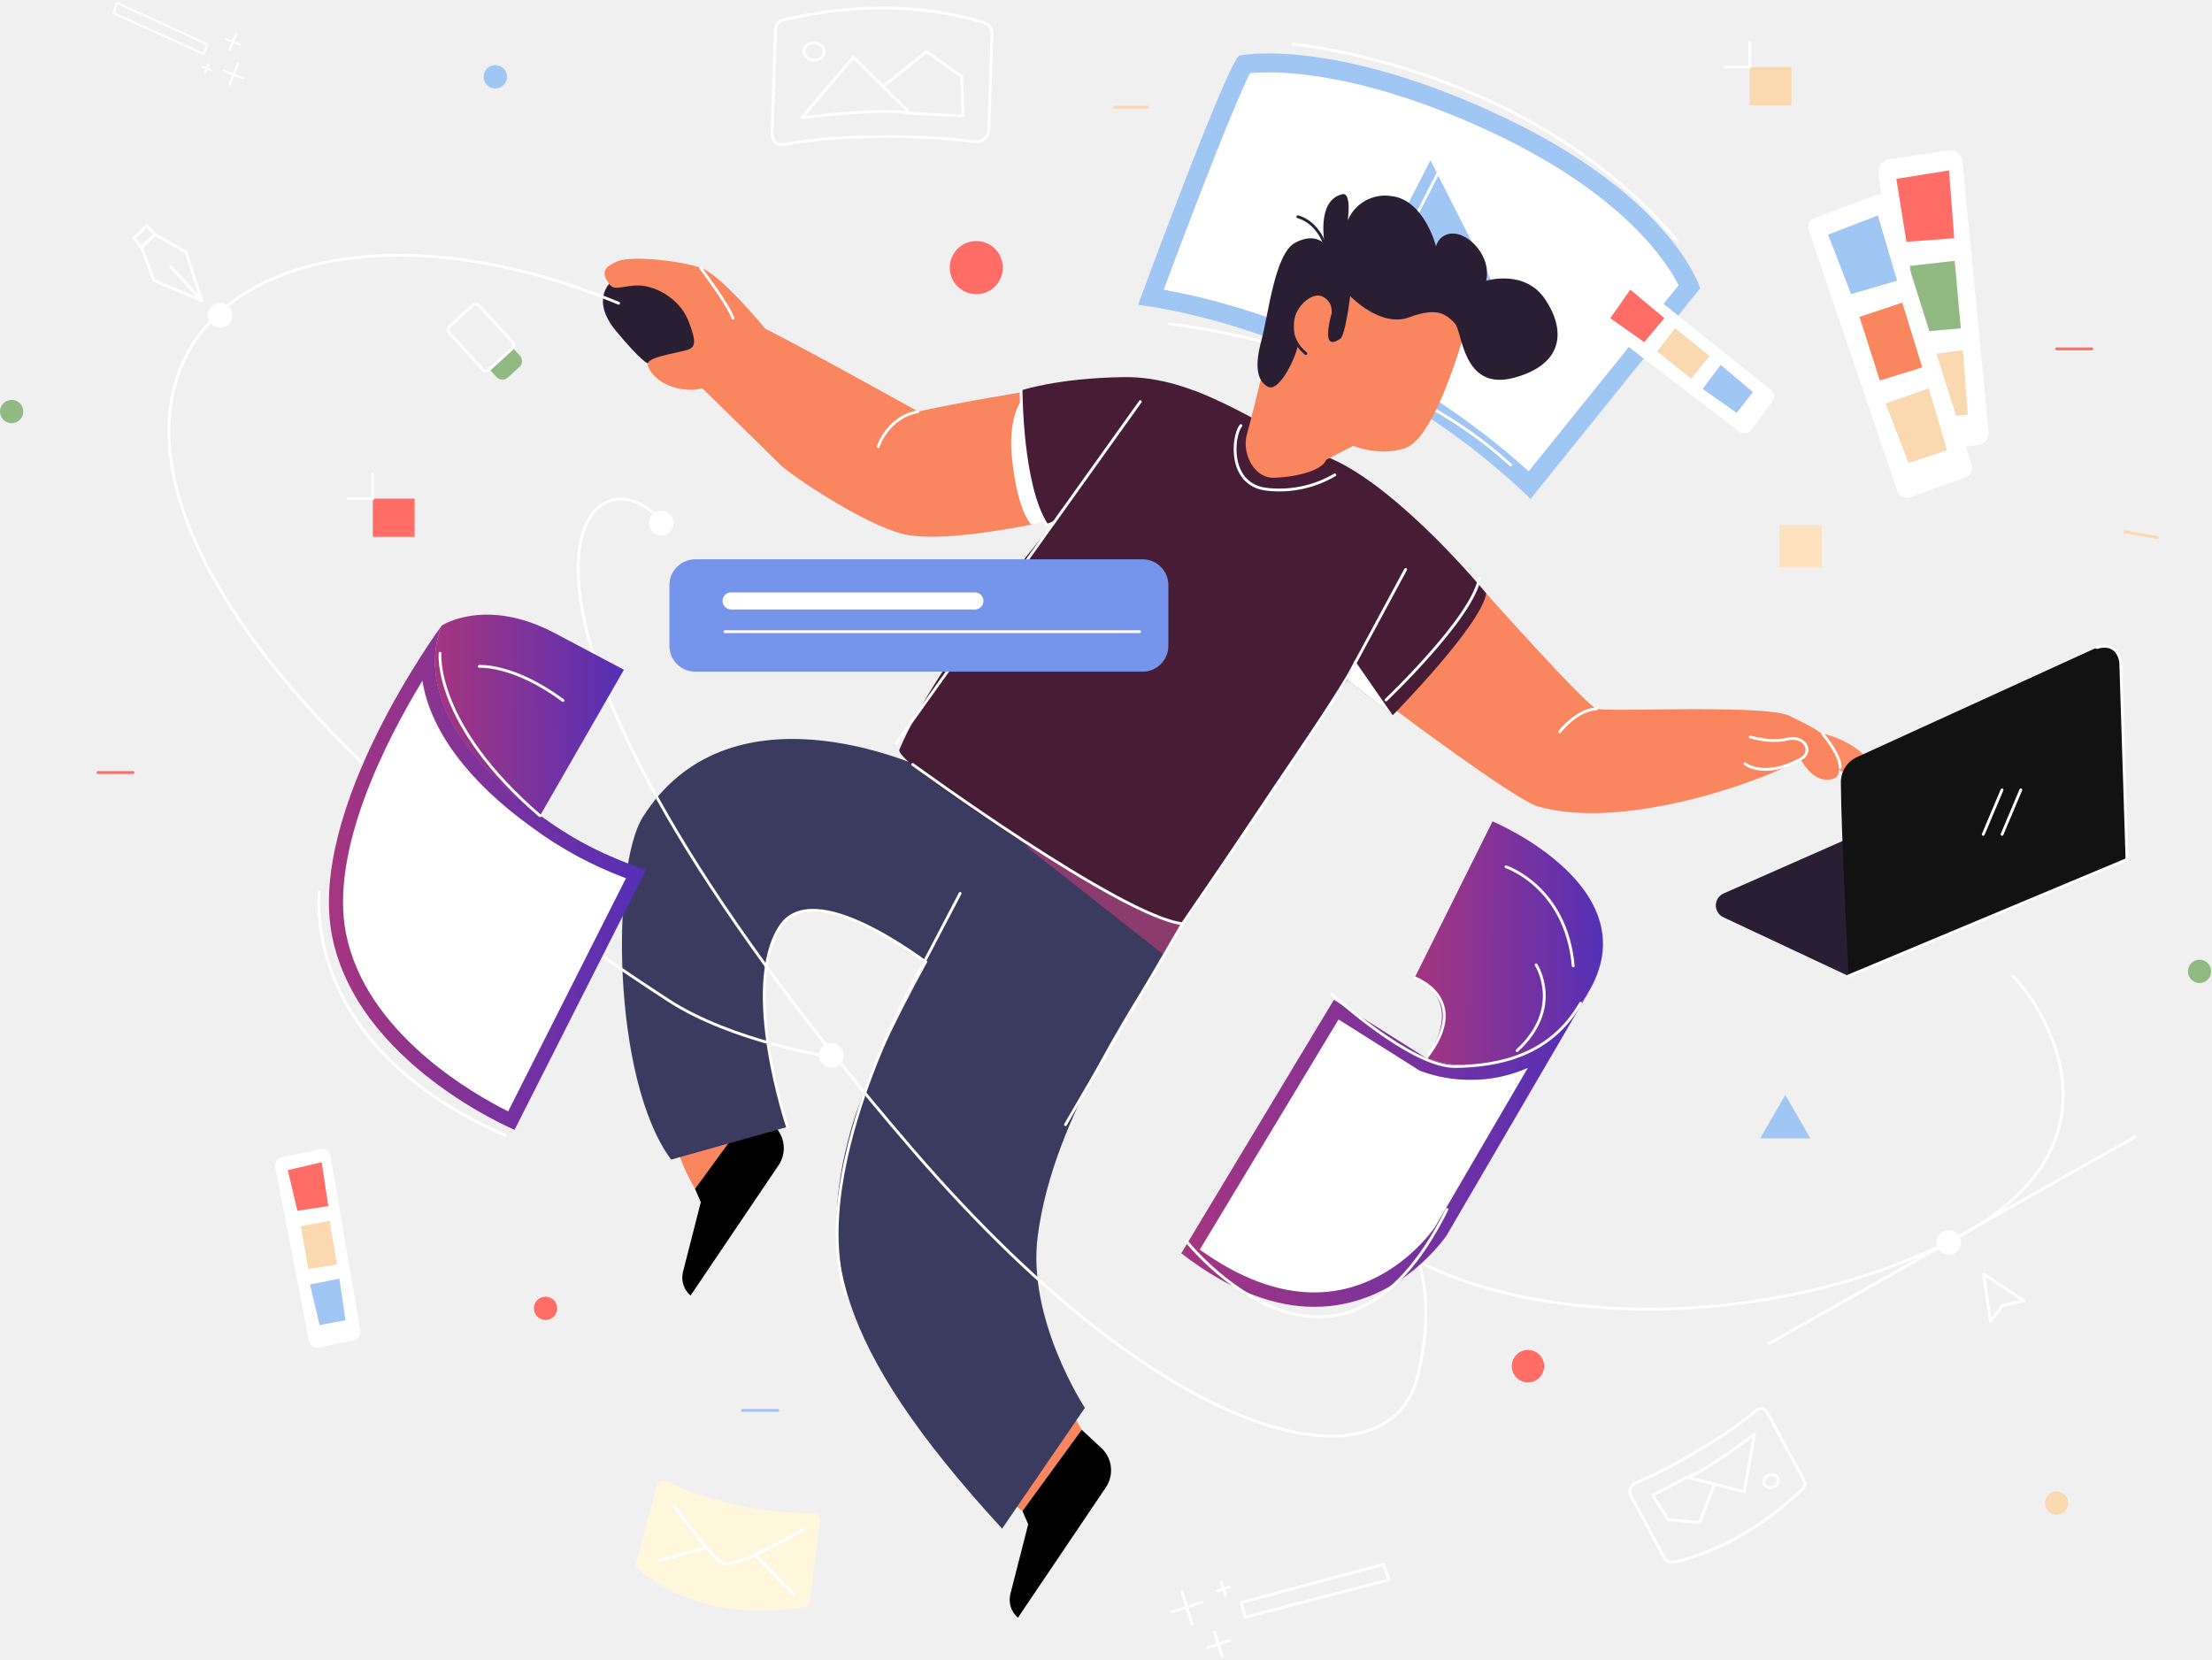
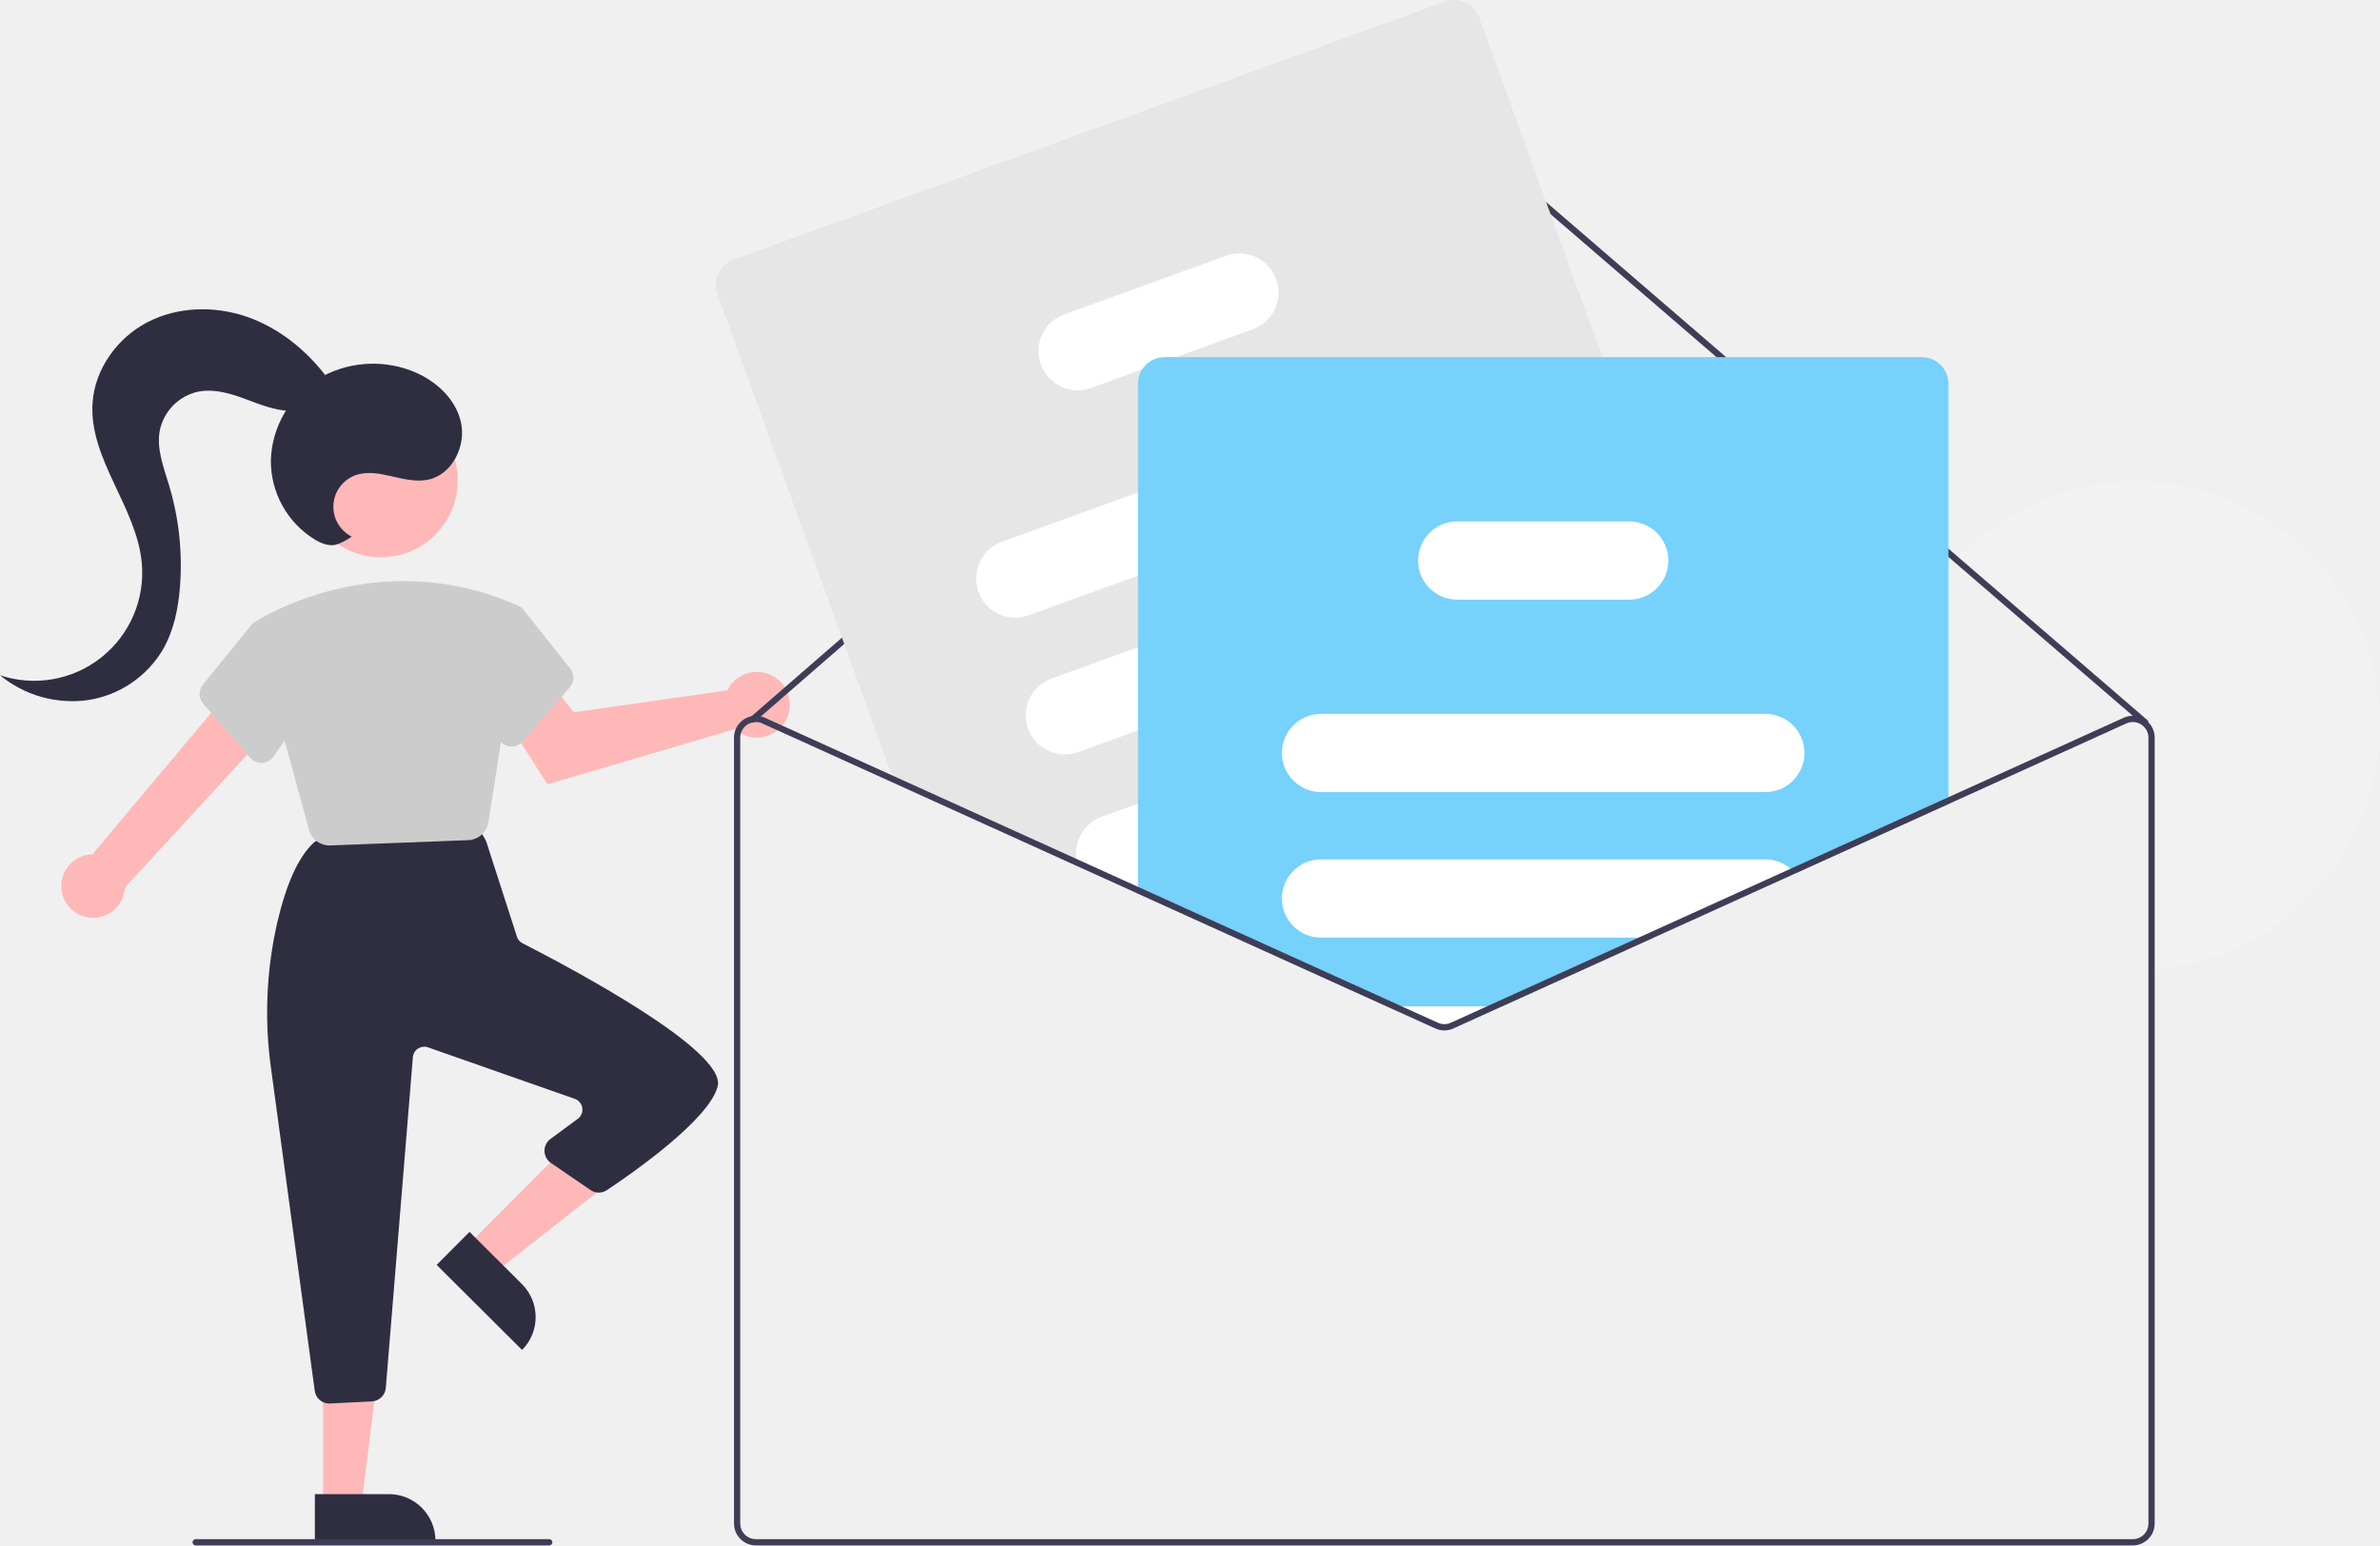
- <svg xmlns="http://www.w3.org/2000/svg" width="785" height="589" viewBox="0 0 785 589" fill="none">
-   <path d="M542.825 172.118C488.653 121.258 425.185 108.128 408.415 105.449C419.717 74.92 437.173 29.536 441.52 22.821C444.332 22.467 447.164 22.305 449.997 22.335C462.319 22.335 488.703 24.898 526.908 42.096C582.083 66.932 596.747 94.865 599.656 101.698L542.825 172.118Z" fill="white" />
-   <path d="M449.997 25.685C462.052 25.685 487.901 28.213 525.487 45.144C575.329 67.618 591.43 92.738 595.71 101.229L542.508 167.228C516.192 143.508 485.466 125.218 452.087 113.404C439.364 108.817 426.291 105.272 412.996 102.803C425.486 69.192 439.062 34.594 443.627 25.953C445.115 25.819 447.255 25.685 450.03 25.685H449.997ZM450.03 18.986C446.633 18.915 443.237 19.15 439.882 19.689C435.969 20.996 403.867 108.179 403.867 108.179C403.867 108.179 480.059 115.966 543.177 177.041L603.368 102.317C603.368 102.317 593.336 68.389 528.129 39.048C489.957 21.85 463.356 18.953 449.897 18.953L450.03 18.986Z" fill="#A0C6F4" />
-   <path d="M415.019 114.961C415.019 114.961 489.941 122.531 536.087 164.984" stroke="white" stroke-linecap="round" stroke-linejoin="round" />
-   <path d="M479.691 111.294L507.647 56.867L536.372 113.622L479.691 111.294Z" fill="#A0C6F4" />
-   <path d="M485.125 110.523L513.081 56.097L541.805 112.851L485.125 110.523Z" stroke="white" stroke-linecap="round" stroke-linejoin="round" />
-   <path d="M458.909 15.67C458.909 15.67 542.942 23.307 595.108 85.403" stroke="white" stroke-linecap="round" stroke-linejoin="round" />
-   <path d="M501.828 256.856C497.214 253.506 494.188 251.179 494.188 251.179C495.458 249.504 515.672 227.917 527.376 210.534C527.376 210.534 503.701 258.246 501.828 256.856Z" fill="white" />
-   <path d="M215.435 99.655C217.692 103.423 218.678 101.915 225.182 101.329C231.686 100.743 240.949 105.583 244.193 113.605C247.436 121.626 246.45 122.866 244.694 123.87C242.939 124.875 230.449 126.382 229.947 128.894" stroke="white" stroke-linecap="round" stroke-linejoin="round" />
-   <path d="M383.92 507.369L378.085 497.505L357.419 532.02L362.837 536.207L383.92 507.369Z" fill="#F9865F" />
-   <path d="M246.667 421.878C246.667 421.878 235.95 404.444 240.548 395.887L274.723 399.554L246.667 421.878Z" fill="#F9865F" />
-   <path d="M246.667 421.878L248.707 426.6L242.404 451.251C242.005 452.774 242.044 454.378 242.514 455.879C242.984 457.381 243.867 458.72 245.062 459.742L276.312 413.471C277.744 411.341 278.371 408.77 278.08 406.219C277.789 403.668 276.599 401.305 274.723 399.554L267.734 393.057L246.667 421.878Z" fill="black" />
-   <path d="M229.948 128.961C239.729 128.727 252.135 128.107 249.644 120.588C247.152 113.069 237.94 94.514 216.789 100.09C216.789 100.09 209.349 106.303 218.645 117.49C227.941 128.677 229.948 128.961 229.948 128.961Z" fill="#2A1E33" />
-   <path d="M279.472 399.889C279.472 399.889 262.752 350.487 276.897 328.8C288.601 310.898 326.688 340.003 331.905 343.872L359.175 294.603C359.175 294.603 352.888 285.761 337.439 277.103C321.99 268.445 258.137 242.521 228.125 289.947C217.04 307.465 216.873 382.674 238.157 411.495L279.472 399.889Z" fill="#3B3B5F" />
-   <path d="M279.472 399.889C279.472 399.889 262.752 350.487 276.897 328.8C288.601 310.897 326.688 340.003 331.905 343.872" stroke="white" stroke-linecap="round" stroke-linejoin="round" />
-   <path d="M359.175 294.603C346.769 307.682 310.002 371.386 301.726 401.782C290.674 442.51 294.837 476.288 355.63 542.454L385.007 499.582C385.007 499.582 364.341 468.165 368.287 438.541C373.872 395.686 404.318 354.137 419.717 327.778L359.175 294.603Z" fill="#3B3B5F" />
-   <path d="M363.84 300.129L412.712 338.563L427.325 316.323L363.84 300.129Z" fill="#8C3C6C" />
-   <path d="M644.599 259.736C652.223 261.377 658.03 264.286 662.021 268.461C666.017 272.648 664.211 274.825 662.757 276.098C661.302 277.37 655.667 275.913 650.768 271.559C645.87 267.205 644.599 259.736 644.599 259.736Z" fill="#FF8A66" />
-   <path d="M494.188 251.179C495.458 249.504 515.672 227.917 527.376 210.534C527.376 210.534 562.739 250.224 566.584 251.514C568.005 251.982 576.616 251.865 587.451 251.765C605.642 251.564 629.835 251.38 635.186 254.076C643.713 258.329 648.829 260.473 650.952 266.452C653.076 272.43 653.929 276.332 648.829 276.684C642.86 277.119 639.031 269.432 639.031 269.432C633.409 272.457 627.555 275.027 621.526 277.119C621.526 277.119 576.198 294.737 545.902 286.213C537.659 283.885 494.188 251.179 494.188 251.179Z" fill="#F9865F" />
-   <path d="M219.431 92.638C215.552 94.129 213.178 95.904 215.435 99.655C217.692 103.406 218.678 101.916 225.182 101.33C231.686 100.743 240.949 105.583 244.193 113.605C247.436 121.627 246.45 122.866 244.694 123.871C242.939 124.875 230.449 126.383 229.948 128.895C229.446 131.407 234.964 138.792 246.517 138.306L249.259 137.804C249.259 137.804 273.452 161.467 276.964 164.967C280.475 168.467 306.19 185.934 320.435 189.484C331.203 192.18 353.039 188.714 366.147 186.135C372.517 184.879 376.848 183.857 376.848 183.857C376.848 183.857 367 166.089 364.993 138.792C364.993 138.792 341.452 142.577 325.802 146.026C325.802 146.026 289.286 125.629 271.53 116.603C271.53 116.603 256.014 97.578 248.757 95.066C241.501 92.554 224.681 90.645 219.431 92.638Z" fill="#F9865F" />
-   <path d="M366.08 186.218C372.45 184.962 376.781 183.941 376.781 183.941C376.781 183.941 364.86 168.869 362.87 141.605C362.87 141.605 357.486 147.416 359.158 162.873C361.265 182.4 366.08 186.218 366.08 186.218Z" fill="white" />
-   <path d="M362.368 138.541C362.368 138.541 362.703 171.917 371.631 185.833L374.825 184.544C374.825 184.544 332.774 233.829 319.164 266.033C316.941 271.308 406.492 328.599 419.717 327.795C419.717 327.795 463.356 261.093 478.237 241.315L494.288 253.775C494.288 253.775 525.738 221.855 527.426 210.535C527.426 210.535 497.046 173.508 472.251 162.656C447.455 151.804 425.068 133.249 398.366 133.835C375.259 134.187 362.368 138.541 362.368 138.541Z" fill="#471C36" />
-   <path d="M494.221 253.774L478.187 241.315L480.745 234.348L494.221 253.774Z" fill="white" />
-   <path d="M518.632 121.827C515.823 130.586 507.714 155.89 498.668 159.005C489.623 162.12 480.277 158.218 480.277 158.218L470.646 163.141C469.576 166.373 461.968 169.153 452.154 169.539C444.881 169.823 440.45 160.462 442.607 153.696C443.593 150.581 447.288 135.275 447.288 135.275C447.288 135.275 455.08 106.538 462.336 100.609C469.593 94.681 476.247 88.786 495.391 96.54C524.551 108.396 518.632 121.827 518.632 121.827Z" fill="#F9865F" />
-   <path d="M460.497 123.083C459.21 128.442 453.642 139.194 449.98 137.251C446.319 135.309 445.048 130.385 447.623 120.923C450.198 111.461 452.354 89.992 459.644 86.124C466.934 82.255 470.161 86.76 470.161 86.76C470.161 86.76 466.934 71.085 476.381 68.925C476.381 68.925 479.591 67.434 478.304 78.169C479.554 75.217 481.754 72.769 484.553 71.212C487.352 69.656 490.59 69.08 493.753 69.578C505.457 70.867 509.62 87.413 509.62 87.413C509.959 86.046 510.769 84.843 511.907 84.016C513.044 83.189 514.437 82.791 515.84 82.891C521.207 82.891 529.366 90.846 527.426 99.638C527.426 99.638 541.153 95.334 548.443 106.337C555.733 117.339 554.88 129.33 537.291 134.053C518.899 138.993 519.067 117.507 516.274 114.71C513.482 111.913 510.489 108.698 500.19 112.567C489.89 116.435 479.156 105.047 479.156 105.047C479.156 105.047 477.484 118.796 475.729 120.119C473.973 121.442 470.579 123.134 471.432 116.686C472.284 110.239 473.371 110.875 472.719 109.167C472.067 107.459 469.175 102.016 463.072 106.806C456.217 112.064 460.497 123.083 460.497 123.083Z" fill="#2A1E33" />
-   <path d="M463.423 125.461C459.327 122.112 456.484 115.949 460.079 109.887C463.674 103.825 469.576 103.004 471.365 105.298C473.154 107.593 473.856 111.461 472.167 116.05" stroke="#2A1E33" stroke-linecap="round" stroke-linejoin="round" />
-   <path d="M362.853 536.207L364.893 540.913L358.59 565.564C358.191 567.086 358.23 568.691 358.7 570.192C359.17 571.694 360.053 573.033 361.248 574.055L392.464 527.783C393.897 525.654 394.524 523.083 394.232 520.532C393.941 517.981 392.751 515.618 390.876 513.867L383.887 507.369L362.853 536.207Z" fill="black" />
-   <path d="M470.161 86.76C470.161 86.76 467.753 78.972 460.581 76.913" stroke="#2A1E33" stroke-linecap="round" stroke-linejoin="round" />
-   <path d="M318.094 263.672L404.67 142.543" stroke="white" stroke-linecap="round" stroke-linejoin="round" />
-   <path d="M440.366 151.017C437.24 155.086 435.819 172.57 450.181 173.692C458.372 174.508 466.61 172.696 473.706 168.517" stroke="white" stroke-linecap="round" stroke-linejoin="round" />
-   <path d="M248.674 95.15C248.674 95.15 258.572 108.263 260.127 112.935" stroke="white" stroke-linecap="round" stroke-linejoin="round" />
-   <path d="M619.252 271.04C619.252 271.04 625.939 276.483 639.031 269.365C643.796 266.803 640.402 260.758 634.35 262.265C628.297 263.772 621.141 261.511 621.141 261.511" stroke="white" stroke-linecap="round" stroke-linejoin="round" />
-   <path d="M646.873 260.49C646.873 260.49 653.21 267.909 653.042 272.313" stroke="white" stroke-linecap="round" stroke-linejoin="round" />
-   <path d="M553.509 259.686C553.509 259.686 559.244 252.033 566.584 251.514" stroke="white" stroke-linecap="round" stroke-linejoin="round" />
-   <path d="M311.657 158.469C311.657 158.469 315.001 148.019 325.735 146.11" stroke="white" stroke-linecap="round" stroke-linejoin="round" />
-   <path d="M340.733 317.027L327.926 341.494C327.926 341.494 285.725 413.019 300.054 459.239" stroke="white" stroke-linecap="round" stroke-linejoin="round" />
-   <path d="M378.118 399.085L419.634 327.795C419.634 327.795 474.057 248.734 479.624 237.664L498.836 202.077" stroke="white" stroke-linecap="round" stroke-linejoin="round" />
-   <path d="M323.913 271.275C323.913 271.275 397.764 325.199 419.65 327.795" stroke="white" stroke-linecap="round" stroke-linejoin="round" />
-   <path d="M362.368 138.541C362.368 138.541 362.368 172.386 371.414 186.252" stroke="white" stroke-linecap="round" stroke-linejoin="round" />
-   <path d="M525.002 205.175C522.678 219.109 491.863 248.399 491.863 248.399" stroke="white" stroke-linecap="round" stroke-linejoin="round" />
-   <path d="M295.004 378.872C297.424 378.872 299.385 376.908 299.385 374.484C299.385 372.061 297.424 370.097 295.004 370.097C292.585 370.097 290.624 372.061 290.624 374.484C290.624 376.908 292.585 378.872 295.004 378.872Z" fill="white" />
-   <path d="M706.379 468.852L703.954 452.055L718.25 461.584L710.776 463.208L706.379 468.852Z" stroke="white" stroke-linecap="round" stroke-linejoin="round" />
-   <path d="M231.954 182.099C204.851 158.134 160.059 217.87 323.913 408.011C418.463 517.702 492.783 527.532 502.815 489.367C520.872 420.906 455.665 403.607 479.942 430.418C515.221 469.405 615.556 477.644 690.344 441.27C764.129 405.365 718.768 349.616 714.187 346.35" stroke="white" stroke-linecap="round" stroke-linejoin="round" />
-   <path d="M691.582 445.306C694.001 445.306 695.962 443.342 695.962 440.919C695.962 438.495 694.001 436.531 691.582 436.531C689.162 436.531 687.201 438.495 687.201 440.919C687.201 443.342 689.162 445.306 691.582 445.306Z" fill="white" />
-   <path d="M627.779 476.773L757.742 403.389" stroke="white" stroke-linecap="round" stroke-linejoin="round" />
-   <path d="M234.663 190.037C237.082 190.037 239.043 188.072 239.043 185.649C239.043 183.226 237.082 181.261 234.663 181.261C232.243 181.261 230.282 183.226 230.282 185.649C230.282 188.072 232.243 190.037 234.663 190.037Z" fill="white" />
-   <path d="M346.468 104.394C351.667 104.394 355.881 100.173 355.881 94.966C355.881 89.758 351.667 85.537 346.468 85.537C341.269 85.537 337.055 89.758 337.055 94.966C337.055 100.173 341.269 104.394 346.468 104.394Z" fill="#FF6D66" />
-   <path d="M175.792 23.106C174.971 23.103 174.168 23.343 173.484 23.798C172.8 24.252 172.266 24.899 171.949 25.658C171.633 26.417 171.548 27.252 171.706 28.059C171.865 28.866 172.258 29.607 172.837 30.19C173.417 30.772 174.155 31.169 174.96 31.331C175.765 31.493 176.6 31.412 177.358 31.098C178.117 30.784 178.766 30.252 179.222 29.568C179.678 28.885 179.922 28.081 179.922 27.259C179.922 26.16 179.487 25.107 178.713 24.328C177.939 23.55 176.889 23.11 175.792 23.106Z" fill="#A0C6F4" />
-   <path d="M729.87 537.53C732.151 537.53 734 535.678 734 533.394C734 531.109 732.151 529.257 729.87 529.257C727.589 529.257 725.74 531.109 725.74 533.394C725.74 535.678 727.589 537.53 729.87 537.53Z" fill="#FAD8B0" />
-   <path d="M655.985 346.333L611.494 325.45C610.709 325.062 610.051 324.459 609.594 323.712C609.138 322.964 608.902 322.103 608.915 321.227C608.927 320.35 609.187 319.496 609.664 318.761C610.141 318.027 610.816 317.443 611.611 317.077L694.307 280.636C694.886 280.379 695.513 280.247 696.146 280.247C696.779 280.247 697.406 280.379 697.985 280.636L754.833 305.053L655.985 346.333Z" fill="#2A1E33" />
-   <path d="M653.293 277.672C653.393 296.093 656.035 346.334 656.035 346.334L754.883 304.986L752.659 235.069C752.63 234.077 752.356 233.108 751.863 232.248C751.369 231.388 750.671 230.664 749.83 230.14C748.989 229.616 748.031 229.309 747.043 229.245C746.055 229.182 745.066 229.364 744.165 229.777L659.078 268.629C657.342 269.412 655.871 270.684 654.844 272.289C653.817 273.895 653.278 275.765 653.293 277.672Z" fill="#121212" />
-   <path d="M655.985 346.333L754.833 304.986L752.609 235.068C752.609 235.068 751.957 227.432 744.115 229.776" stroke="white" stroke-linecap="round" stroke-linejoin="round" />
-   <path d="M703.82 296.076L710.492 280.284" stroke="white" stroke-linecap="round" stroke-linejoin="round" />
-   <path d="M710.492 296.076L717.163 280.284" stroke="white" stroke-linecap="round" stroke-linejoin="round" />
-   <path d="M193.599 468.4C195.879 468.4 197.728 466.548 197.728 464.263C197.728 461.979 195.879 460.127 193.599 460.127C191.318 460.127 189.469 461.979 189.469 464.263C189.469 466.548 191.318 468.4 193.599 468.4Z" fill="#FF6D66" />
-   <path d="M542.257 490.556C545.433 490.556 548.008 487.976 548.008 484.795C548.008 481.613 545.433 479.034 542.257 479.034C539.08 479.034 536.505 481.613 536.505 484.795C536.505 487.976 539.08 490.556 542.257 490.556Z" fill="#FF6D66" />
-   <path d="M236.468 525.707C252.84 533.243 270.667 537.073 288.684 536.927C289.019 536.93 289.349 537.003 289.653 537.142C289.957 537.281 290.229 537.483 290.45 537.734C290.671 537.985 290.836 538.281 290.935 538.6C291.035 538.92 291.065 539.258 291.025 539.59L287.414 568.26C287.342 568.758 287.113 569.219 286.761 569.578C286.41 569.936 285.953 570.173 285.457 570.253C278.134 571.643 248.674 575.696 226.57 556.856C226.234 556.567 225.986 556.189 225.856 555.765C225.726 555.341 225.718 554.889 225.835 554.461L233.124 527.114C233.225 526.782 233.398 526.477 233.63 526.219C233.862 525.962 234.148 525.759 234.467 525.625C234.786 525.49 235.131 525.428 235.477 525.442C235.823 525.457 236.161 525.547 236.468 525.707Z" fill="#FFF7DC" />
-   <path d="M239.06 534.08C239.06 534.08 251.8 552.016 256.348 554.595C260.896 557.174 285.441 542.504 285.441 542.504" stroke="white" stroke-linecap="round" stroke-linejoin="round" />
-   <path d="M268.37 552.117L281.762 565.899" stroke="white" stroke-linecap="round" stroke-linejoin="round" />
-   <path d="M249.761 549.454L234.094 553.724" stroke="white" stroke-linecap="round" stroke-linejoin="round" />
-   <path d="M646.505 186.402H631.541V201.391H646.505V186.402Z" fill="#FFE1C0" />
-   <path d="M633.564 388.518L638.011 396.239L642.459 403.959H633.564H624.686L629.116 396.239L633.564 388.518Z" fill="#A0C6F4" />
-   <path d="M274.004 46.752L275.175 11.718C275.041 8.369 276.378 7.414 278.385 6.962C287.882 4.869 316.84 -1.579 348.157 7.716C352.219 8.921 352.086 11.065 352.019 13.008L350.899 46.4C350.817 47.024 350.606 47.624 350.279 48.162C349.951 48.699 349.515 49.162 348.999 49.52C348.482 49.878 347.896 50.124 347.279 50.241C346.661 50.359 346.026 50.345 345.415 50.202C334.032 48.837 322.567 48.278 311.106 48.527C300.082 48.48 289.074 49.371 278.201 51.19C275.091 51.776 273.921 49.498 274.004 46.752Z" stroke="white" stroke-linecap="round" stroke-linejoin="round" />
-   <path d="M284.571 41.728L302.863 20.292L323.094 40.304C316.105 37.943 284.571 41.728 284.571 41.728Z" stroke="white" stroke-linecap="round" stroke-linejoin="round" />
-   <path d="M314.048 30.139L328.829 18.283L341.285 27.192L341.753 41.108L323.077 40.204" stroke="white" stroke-linecap="round" stroke-linejoin="round" />
-   <path d="M292.472 18.614C292.642 16.93 291.178 15.403 289.203 15.203C287.228 15.003 285.489 16.206 285.319 17.89C285.149 19.574 286.613 21.101 288.588 21.301C290.563 21.501 292.302 20.298 292.472 18.614Z" stroke="white" stroke-linecap="round" stroke-linejoin="round" />
-   <path d="M627.461 501.776L639.717 524.451C641.004 526.477 640.553 527.633 639.432 528.671C634.182 533.544 618.182 548.382 594.774 554.176C591.748 554.93 591.029 553.506 590.36 552.25L578.656 530.631C578.479 530.202 578.393 529.742 578.403 529.279C578.412 528.816 578.518 528.359 578.713 527.939C578.908 527.519 579.188 527.144 579.535 526.837C579.882 526.531 580.288 526.3 580.729 526.159C588.468 522.794 595.956 518.877 603.134 514.436C610.204 510.402 616.917 505.769 623.197 500.587C624.869 498.912 626.541 500.001 627.461 501.776Z" stroke="white" stroke-linecap="round" stroke-linejoin="round" />
-   <path d="M622.646 508.96L618.984 529.375L598.72 524.2C603.986 523.061 622.646 508.96 622.646 508.96Z" stroke="white" stroke-linecap="round" stroke-linejoin="round" />
-   <path d="M608.183 527.248L603.184 540.276L591.982 539.255L586.514 530.58L598.703 524.2" stroke="white" stroke-linecap="round" stroke-linejoin="round" />
-   <path d="M629.443 527.599C630.77 526.992 631.429 525.585 630.915 524.458C630.4 523.331 628.908 522.91 627.581 523.517C626.254 524.124 625.595 525.53 626.109 526.658C626.624 527.785 628.116 528.206 629.443 527.599Z" stroke="white" stroke-linecap="round" stroke-linejoin="round" />
-   <path d="M567.771 114.626L617.58 152.809C617.839 153.009 618.135 153.155 618.451 153.239C618.767 153.323 619.096 153.343 619.42 153.298C619.744 153.252 620.056 153.143 620.337 152.975C620.618 152.808 620.863 152.586 621.057 152.323L628.581 142.107C628.951 141.598 629.11 140.966 629.026 140.342C628.942 139.718 628.621 139.151 628.13 138.758L579.024 99.387C578.763 99.178 578.464 99.026 578.143 98.937C577.821 98.849 577.486 98.826 577.156 98.872C576.826 98.917 576.509 99.029 576.223 99.201C575.938 99.373 575.69 99.602 575.496 99.872L567.27 111.26C566.9 111.776 566.746 112.417 566.84 113.045C566.933 113.673 567.267 114.24 567.771 114.626Z" fill="white" stroke="white" stroke-linecap="round" stroke-linejoin="round" />
-   <path d="M571.45 112.918L583.521 121.409L590.661 112.885L578.572 102.786L571.45 112.918Z" fill="#FF6D66" />
-   <path d="M588.069 124.725L600.174 134.337L606.662 126.349L594.473 116.452L588.069 124.725Z" fill="#FAD8B0" />
-   <path d="M604.237 138.021L616.326 146.512L622.077 139.11L610.641 129.514L604.237 138.021Z" fill="#A0C6F4" />
-   <path d="M667.171 61.238L678.523 156.694C678.575 157.196 678.727 157.683 678.97 158.126C679.213 158.568 679.542 158.957 679.938 159.27C680.335 159.582 680.789 159.812 681.276 159.945C681.762 160.077 682.271 160.111 682.77 160.043L701.998 157.397C702.963 157.268 703.839 156.767 704.441 156.001C705.044 155.235 705.325 154.264 705.225 153.294L695.912 57.269C695.861 56.762 695.708 56.27 695.461 55.824C695.215 55.377 694.881 54.986 694.479 54.673C694.078 54.36 693.617 54.132 693.124 54.002C692.632 53.873 692.118 53.844 691.615 53.92L670.364 57.034C669.388 57.176 668.506 57.696 667.909 58.482C667.312 59.268 667.046 60.258 667.171 61.238Z" fill="white" stroke="white" stroke-linecap="round" stroke-linejoin="round" />
-   <path d="M672.972 63.465L676.567 85.805L693.521 84.549L691.665 60.484L672.972 63.465Z" fill="#FF6D66" />
-   <path d="M677.788 94.346L680.179 117.908L695.862 116.502L693.688 92.554L677.788 94.346Z" fill="#91BA83" />
-   <path d="M680.48 126.332L684.074 148.672L698.336 147.098L696.614 124.272L680.48 126.332Z" fill="#FAD8B0" />
-   <path d="M642.392 81.568L673.825 174.127C673.953 174.504 674.154 174.852 674.417 175.15C674.681 175.449 675.001 175.692 675.359 175.865C675.717 176.038 676.105 176.137 676.502 176.158C676.899 176.179 677.296 176.121 677.671 175.986L697.367 168.886C698.094 168.62 698.691 168.083 699.033 167.388C699.376 166.692 699.438 165.891 699.206 165.151L669.695 71.688C669.571 71.3 669.37 70.941 669.104 70.633C668.838 70.325 668.512 70.074 668.147 69.895C667.781 69.717 667.383 69.615 666.977 69.595C666.57 69.575 666.164 69.637 665.783 69.779L644.181 77.8C643.447 78.066 642.847 78.61 642.512 79.316C642.177 80.021 642.134 80.831 642.392 81.568Z" fill="white" stroke="white" stroke-linecap="round" stroke-linejoin="round" />
-   <path d="M648.762 83.26L656.921 104.377L673.24 99.605L666.435 76.444L648.762 83.26Z" fill="#A0C6F4" />
-   <path d="M659.897 112.466L667.12 135.024L682.168 130.368L675.079 107.392L659.897 112.466Z" fill="#F9865F" />
-   <path d="M669.16 143.196L677.319 164.297L690.946 159.775L684.526 137.804L669.16 143.196Z" fill="#FAD8B0" />
-   <path d="M405.472 198.477H246.718C241.657 198.477 237.555 202.586 237.555 207.654V229.174C237.555 234.242 241.657 238.351 246.718 238.351H405.472C410.532 238.351 414.635 234.242 414.635 229.174V207.654C414.635 202.586 410.532 198.477 405.472 198.477Z" fill="#7595EC" />
-   <path d="M345.983 210.216H259.441C257.77 210.216 256.415 211.573 256.415 213.247C256.415 214.922 257.77 216.279 259.441 216.279H345.983C347.654 216.279 349.009 214.922 349.009 213.247C349.009 211.573 347.654 210.216 345.983 210.216Z" fill="white" />
-   <path d="M257.284 224.149H404.402" stroke="white" stroke-linecap="round" stroke-linejoin="round" />
-   <path d="M182.008 123.451L184.511 126.196C185.02 126.753 185.286 127.49 185.252 128.245C185.218 128.999 184.886 129.709 184.33 130.218L180.231 133.968C179.675 134.477 178.939 134.744 178.186 134.71C177.433 134.676 176.724 134.343 176.215 133.786L173.712 131.041L182.008 123.451Z" fill="#91BA83" />
-   <path d="M159.465 118.115L171.272 131.061C171.882 131.73 172.918 131.777 173.587 131.166L181.746 123.7C182.415 123.089 182.462 122.051 181.851 121.382L170.045 108.436C169.435 107.767 168.398 107.72 167.73 108.331L159.57 115.797C158.902 116.408 158.855 117.446 159.465 118.115Z" stroke="white" stroke-linecap="round" stroke-linejoin="round" />
-   <path d="M147.134 176.941H132.304V190.505H147.134V176.941Z" fill="#FF6D66" />
-   <path d="M132.304 168.215V176.94H123.442" stroke="white" stroke-linecap="round" stroke-linejoin="round" />
-   <path d="M635.771 23.759H620.94V37.324H635.771V23.759Z" fill="#FAD8B0" />
-   <path d="M620.94 15.034V23.759H612.079" stroke="white" stroke-linecap="round" stroke-linejoin="round" />
-   <path d="M219.531 107.609C65.709 43.771 -52.601 166.725 237.237 354.991C260.06 369.829 295.071 375.087 295.071 375.087" stroke="white" stroke-linecap="round" stroke-linejoin="round" />
-   <path d="M78.098 116.284C80.518 116.284 82.479 114.32 82.479 111.897C82.479 109.474 80.518 107.509 78.098 107.509C75.679 107.509 73.718 109.474 73.718 111.897C73.718 114.32 75.679 116.284 78.098 116.284Z" fill="white" />
-   <path d="M50.21 87.798L55.008 83.176L66.026 89.506L71.578 106.638L54.64 99.537L50.21 87.798Z" stroke="white" stroke-linecap="round" stroke-linejoin="round" />
-   <path d="M55.008 83.176L50.21 87.798L47.518 84.532L52.116 80.111L55.008 83.176Z" stroke="white" stroke-linecap="round" stroke-linejoin="round" />
-   <path d="M71.578 106.638L60.559 94.53" stroke="white" stroke-linecap="round" stroke-linejoin="round" />
-   <path d="M98.195 414.074L110.133 475.768C110.197 476.089 110.324 476.394 110.505 476.665C110.687 476.936 110.921 477.169 111.193 477.349C111.465 477.53 111.77 477.655 112.09 477.717C112.41 477.779 112.74 477.777 113.059 477.711L125.465 475.065C126.087 474.932 126.632 474.562 126.988 474.035C127.343 473.507 127.481 472.862 127.371 472.235L116.771 410.155C116.714 409.827 116.59 409.514 116.408 409.235C116.227 408.956 115.99 408.717 115.714 408.532C115.437 408.348 115.126 408.221 114.799 408.16C114.472 408.1 114.136 408.106 113.812 408.179L100.118 411.227C99.805 411.287 99.507 411.408 99.241 411.584C98.975 411.76 98.746 411.986 98.567 412.251C98.389 412.515 98.264 412.812 98.2 413.125C98.136 413.438 98.135 413.76 98.195 414.074Z" fill="white" stroke="white" stroke-linecap="round" stroke-linejoin="round" />
-   <path d="M102.125 415.246L105.535 429.631L116.504 428.007L114.163 412.416L102.125 415.246Z" fill="#FF6D66" />
-   <path d="M106.739 435.141L109.414 450.364L119.563 448.706L117.005 433.198L106.739 435.141Z" fill="#FAD8B0" />
-   <path d="M110.016 455.84L113.41 470.225L122.623 468.501L120.433 453.73L110.016 455.84Z" fill="#A0C6F4" />
-   <path d="M440.467 568.662L490.961 555.131L492.9 560.607L441.821 573.887L440.467 568.662Z" stroke="white" stroke-linecap="round" stroke-linejoin="round" />
-   <path d="M433.444 561.595L434.916 566.184" stroke="white" stroke-linecap="round" stroke-linejoin="round" />
-   <path d="M432.023 564.592L436.287 563.119" stroke="white" stroke-linecap="round" stroke-linejoin="round" />
-   <path d="M431.003 579.129L433.745 587.804" stroke="white" stroke-linecap="round" stroke-linejoin="round" />
-   <path d="M428.663 584.622L436.253 582.21" stroke="white" stroke-linecap="round" stroke-linejoin="round" />
-   <path d="M419.45 564.827L423.045 576.315" stroke="white" stroke-linecap="round" stroke-linejoin="round" />
-   <path d="M415.889 571.978L426.522 568.578" stroke="white" stroke-linecap="round" stroke-linejoin="round" />
-   <path d="M72.179 19.103L40.228 4.651L41.549 1L73.701 15.821L72.179 19.103Z" stroke="white" stroke-width="0.67" stroke-linecap="round" stroke-linejoin="round" />
-   <path d="M72.832 25.768L74.019 22.754" stroke="white" stroke-width="0.67" stroke-linecap="round" stroke-linejoin="round" />
-   <path d="M74.838 24.814L71.996 23.759" stroke="white" stroke-width="0.67" stroke-linecap="round" stroke-linejoin="round" />
-   <path d="M81.526 17.696L83.783 12.036" stroke="white" stroke-width="0.67" stroke-linecap="round" stroke-linejoin="round" />
-   <path d="M85.07 15.838L80.121 13.862" stroke="white" stroke-width="0.67" stroke-linecap="round" stroke-linejoin="round" />
-   <path d="M81.459 30.039L84.469 22.553" stroke="white" stroke-width="0.67" stroke-linecap="round" stroke-linejoin="round" />
-   <path d="M86.341 27.845L79.386 25.082" stroke="white" stroke-width="0.67" stroke-linecap="round" stroke-linejoin="round" />
-   <path d="M191.643 289.478C169.104 273.234 146.967 247.98 156.681 222.039C156.681 222.039 172.214 211.673 196.809 224.635L221.421 237.664L191.643 289.478Z" fill="url(#paint0_linear_16_174)" />
-   <path d="M181.427 397.712C171.278 392.906 128.007 370.331 120.299 331.764C113.611 298.471 139.092 253.54 151.833 233.678C151.013 260.021 177.431 282.328 190.171 291.505C201.012 299.489 212.974 305.821 225.667 310.295L181.427 397.712Z" fill="white" />
-   <path d="M149.893 241.516C152.652 259.033 165.994 277.17 188.7 293.548C198.945 301.121 210.202 307.215 222.139 311.651L180.34 394.38C167.566 388.016 129.829 366.48 122.79 331.278C116.955 302.022 136.751 263.22 149.927 241.516H149.893ZM156.715 222.04C156.715 222.04 108.813 286.883 117.875 332.266C126.937 377.65 182.614 400.928 182.614 400.928L229.212 308.821C214.649 303.479 205.186 299.125 191.676 289.378C169.138 273.134 147.001 247.88 156.715 221.939V222.04Z" fill="url(#paint1_linear_16_174)" />
-   <path d="M144.091 259.719C145.496 268.154 148.824 276.151 153.818 283.087C158.811 290.024 165.336 295.712 172.883 299.71" stroke="white" stroke-linecap="round" stroke-linejoin="round" />
-   <path d="M186.794 309.022L212.793 322.972" stroke="white" stroke-linecap="round" stroke-linejoin="round" />
-   <path d="M147.803 296.93C147.803 296.93 156.163 315.536 183.082 327.627" stroke="white" stroke-linecap="round" stroke-linejoin="round" />
-   <path d="M126.435 299.711C126.435 299.711 127.372 319.254 140.363 325.769" stroke="white" stroke-linecap="round" stroke-linejoin="round" />
-   <path d="M156.163 231.82C156.163 231.82 153.755 256.94 191.642 289.479" stroke="white" stroke-linecap="round" stroke-linejoin="round" />
-   <path d="M170.091 236.475C170.091 236.475 182.162 235.537 199.802 248.566" stroke="white" stroke-linecap="round" stroke-linejoin="round" />
-   <path d="M113.243 316.558C112.474 329.001 114.029 374.099 179.236 402.87" stroke="white" stroke-linecap="round" stroke-linejoin="round" />
-   <path d="M529.684 291.471L502.029 346.987C502.029 346.987 520.789 353.903 506.125 375.456C506.125 375.456 540.802 389.858 563.491 352.463C586.18 315.067 529.684 291.471 529.684 291.471Z" fill="url(#paint2_linear_16_174)" />
-   <path d="M466.382 461.148C452.388 461.148 437.624 455.421 422.459 444.117L474.191 358.24L504.972 377.649L505.172 377.733C510.552 379.711 516.245 380.698 521.976 380.647C531.697 380.707 541.191 377.701 549.112 372.056L511.292 436.949C511.208 437.067 494.923 461.199 466.382 461.199V461.148Z" fill="white" />
-   <path d="M475.027 361.757L503.45 379.693L503.818 379.927L504.203 380.078C509.89 382.184 515.912 383.239 521.976 383.193C528.943 383.219 535.838 381.77 542.207 378.939L509.202 435.493C508.132 437.067 492.816 458.637 466.399 458.637C453.508 458.637 439.865 453.529 425.787 443.447L475.027 361.757ZM563.491 352.446C550.667 373.58 534.031 378.169 521.976 378.169C516.572 378.214 511.204 377.289 506.125 375.439L473.371 354.79L419.216 444.754C437.307 458.72 453.14 463.744 466.399 463.744C496.679 463.744 513.465 438.256 513.465 438.256L563.491 352.53V352.446Z" fill="url(#paint3_linear_16_174)" />
-   <path d="M502.029 346.986C502.029 346.986 522.661 354.288 506.125 375.456" stroke="white" stroke-linecap="round" stroke-linejoin="round" />
-   <path d="M472.719 352.848C472.719 352.848 500.825 378.637 516.375 378.453C531.924 378.269 550.182 374.585 560.933 355.996" stroke="white" stroke-linecap="round" stroke-linejoin="round" />
-   <path d="M476.18 386.207C476.18 386.207 495.458 403.355 517.027 397.846" stroke="white" stroke-linecap="round" stroke-linejoin="round" />
-   <path d="M496.428 411.83C496.428 411.83 506.543 419.416 520.688 412.231" stroke="white" stroke-linecap="round" stroke-linejoin="round" />
-   <path d="M449.88 422.414C449.88 422.414 473.288 445.675 509.988 430.335" stroke="white" stroke-linecap="round" stroke-linejoin="round" />
-   <path d="M462.587 399.722C462.587 399.722 472.117 406.554 478.086 408.732" stroke="white" stroke-linecap="round" stroke-linejoin="round" />
-   <path d="M534.432 307.581C534.432 307.581 555.75 314.565 558.308 342.749" stroke="white" stroke-linecap="round" stroke-linejoin="round" />
-   <path d="M545.149 342.398C545.149 342.398 554.964 357.62 538.378 372.826" stroke="white" stroke-linecap="round" stroke-linejoin="round" />
-   <path d="M421.122 440.567C421.122 440.567 474.625 507.687 513.499 429.196" stroke="white" stroke-linecap="round" stroke-linejoin="round" />
-   <path d="M34.744 274.138H47.217" stroke="#FF6D66" stroke-linecap="round" stroke-linejoin="round" />
-   <path d="M729.87 123.803H742.343" stroke="#FF6D66" stroke-linecap="round" stroke-linejoin="round" />
-   <path d="M395.223 38.06H407.713" stroke="#FAD8B0" stroke-miterlimit="10" />
-   <path d="M753.696 188.63L765.968 190.84" stroke="#FAD8B0" stroke-miterlimit="10" />
-   <path d="M263.504 500.503H275.994" stroke="#A0C6F4" stroke-linecap="round" stroke-linejoin="round" />
-   <path d="M780.581 348.829C782.862 348.829 784.711 346.977 784.711 344.692C784.711 342.408 782.862 340.556 780.581 340.556C778.3 340.556 776.451 342.408 776.451 344.692C776.451 346.977 778.3 348.829 780.581 348.829Z" fill="#91BA83" />
-   <path d="M4.13 150.18C6.411 150.18 8.26 148.328 8.26 146.043C8.26 143.759 6.411 141.907 4.13 141.907C1.849 141.907 0 143.759 0 146.043C0 148.328 1.849 150.18 4.13 150.18Z" fill="#91BA83" />
-   <defs>
-     <linearGradient id="paint0_linear_16_174" x1="150.244" y1="250.024" x2="229.354" y2="250.297" gradientUnits="userSpaceOnUse">
-       <stop stop-color="#AA367C" />
-       <stop offset="1" stop-color="#4A2FBD" />
-     </linearGradient>
-     <linearGradient id="paint1_linear_16_174" x1="109.878" y1="301.97" x2="242.514" y2="302.276" gradientUnits="userSpaceOnUse">
-       <stop stop-color="#AA367C" />
-       <stop offset="1" stop-color="#4A2FBD" />
-     </linearGradient>
-     <linearGradient id="paint2_linear_16_174" x1="497.955" y1="330.243" x2="576.769" y2="330.466" gradientUnits="userSpaceOnUse">
-       <stop stop-color="#AA367C" />
-       <stop offset="1" stop-color="#4A2FBD" />
-     </linearGradient>
-     <linearGradient id="paint3_linear_16_174" x1="410.422" y1="402.211" x2="580.551" y2="403.021" gradientUnits="userSpaceOnUse">
-       <stop stop-color="#AA367C" />
-       <stop offset="1" stop-color="#4A2FBD" />
-     </linearGradient>
-   </defs>
+ <svg xmlns="http://www.w3.org/2000/svg" data-name="Layer 1" width="760.554" height="493.87" viewBox="0 0 760.554 493.87">
+   <path d="M980.277,434.935a77.996,77.996,0,0,1-72,77.77c-.66.05-1.33.1-2,.13v-74.03a4.959,4.959,0,0,0-1.84-3.86,1.247,1.247,0,0,0-.22-.18,1.861,1.861,0,0,0-.23-.16,5.001,5.001,0,0,0-4.77-.35l-.83-1.82a7.007,7.007,0,0,1,2.89-.63l-56.96-49.07c.44-.5.9-.99,1.36-1.48a78.007,78.007,0,0,1,134.6,53.68Z" transform="translate(-219.7232 -203.0649)" fill="#f2f2f2" />
+   <path d="M239.501,488.121a10.087,10.087,0,0,1,9.73-12.023l44.962-53.523,11.225,14.352-45.823,49.812a10.142,10.142,0,0,1-20.095,1.382Z" transform="translate(-219.7232 -203.0649)" fill="#ffb8b8" />
+   <path d="M453.01,422.243a10.527,10.527,0,0,0-.832,1.433l-49.094,7.018-7.455-9.465-15.754,9.384,14.809,23.089,59.875-17.65A10.496,10.496,0,1,0,453.01,422.243Z" transform="translate(-219.7232 -203.0649)" fill="#ffb8b8" />
+   <polygon points="149.426 398.009 158.114 406.659 195.614 377.267 182.792 364.5 149.426 398.009" fill="#ffb8b8" />
+   <path d="M358.894,608.163h38.531a0,0,0,0,1,0,0v14.887a0,0,0,0,1,0,0H373.781a14.887,14.887,0,0,1-14.887-14.887v0A0,0,0,0,1,358.894,608.163Z" transform="translate(-7.95298 1115.599) rotate(-135.1232)" fill="#2f2e41" />
+   <polygon points="103.246 480.98 115.506 480.98 121.338 433.692 103.244 433.692 103.246 480.98" fill="#ffb8b8" />
+   <path d="M320.342,680.541h38.531a0,0,0,0,1,0,0v14.887a0,0,0,0,1,0,0H335.229a14.887,14.887,0,0,1-14.887-14.887v0A0,0,0,0,1,320.342,680.541Z" transform="translate(459.523 1172.889) rotate(179.9974)" fill="#2f2e41" />
+   <path d="M320.304,647.522l-13.964-102.987a128.95,128.95,0,0,1,2.001-46.716c2.866-12.312,6.737-20.84,11.507-25.347a4.718,4.718,0,0,1,2.743-1.253l46.106-4.803a4.706,4.706,0,0,1,4.51,2.254l1.516,2.526a4.698,4.698,0,0,1,.442.974l9.748,30.22a3.616,3.616,0,0,0,1.808,2.126c15.348,7.836,65.203,34.288,62.35,45.7-2.681,10.723-27.779,28.11-35.408,33.183a4.661,4.661,0,0,1-5.24-.04L395.761,574.695a4.693,4.693,0,0,1-.134-7.651l8.733-6.434a3.651,3.651,0,0,0-.957-6.384l-46.898-16.456a3.65,3.65,0,0,0-4.846,3.147l-8.647,105.688a4.705,4.705,0,0,1-4.443,4.304l-13.379.669c-.081.004-.162.006-.243.006A4.663,4.663,0,0,1,320.304,647.522Z" transform="translate(-219.7232 -203.0649)" fill="#2f2e41" />
+   <circle cx="121.726" cy="153.524" r="24.561" fill="#ffb8b8" />
+   <path d="M318.477,468.265l-18.079-65.965.31-.209c.388-.262,39.356-25.993,84.98-5.257l.827.475L375.802,465.776a6.786,6.786,0,0,1-6.444,5.777L325.275,473.248c-.089.003-.177.005-.266.005A6.751,6.751,0,0,1,318.477,468.265Z" transform="translate(-219.7232 -203.0649)" fill="#ccc" />
+   <path d="M299.71,445.244l-15.057-17.315a4.686,4.686,0,0,1-.106-6.032l15.741-19.445,12.083,3.296,6.406,22.422-11.681,16.687a4.665,4.665,0,0,1-3.599,1.995c-.084.004-.168.006-.252.006A4.66,4.66,0,0,1,299.71,445.244Z" transform="translate(-219.7232 -203.0649)" fill="#ccc" />
+   <path d="M382.975,441.637a4.665,4.665,0,0,1-3.599-1.995l-11.681-16.687,5.618-23.602,11.125-3.034,2.076.991,15.41,19.374a4.686,4.686,0,0,1-.106,6.032l-15.057,17.315a4.66,4.66,0,0,1-3.535,1.613C383.143,441.643,383.059,441.641,382.975,441.637Z" transform="translate(-219.7232 -203.0649)" fill="#ccc" />
+   <path d="M906.277,433.905a.98.98,0,0,1-.24.68 1.0 1,0,0,1-1.41.11l-3.35-2.89-56.96-49.07L684.557,245.085a5.02,5.02,0,0,0-6.54.01l-215.14,186.91-1.94,1.68a.966.966,0,0,1-.25.16,1,1,0,0,1-.51.08,1.025,1.025,0,0,1-.65-.33.997.997,0,0,1,.09-1.41l.27-.24,216.82-188.36a7.047,7.047,0,0,1,9.16-.02l159.81,137.69,60.25,51.92A1.016,1.016,0,0,1,906.277,433.905Z" transform="translate(-219.7232 -203.0649)" fill="#3f3d56" />
+   <path d="M784.807,463.435l-2.63-7.24-9.06-25-19.52-53.83-21.82-60.17-39.35-108.53a8.516,8.516,0,0,0-10.89-5.09l-227.51,82.49a8.512,8.512,0,0,0-5.09,10.89l55.79,153.86.95,2.63,58.56,26.54,16.46,7.46,2.67,1.21,69.69,31.59,2.7-.98,45.71-16.57,68.95-25,9.29-3.37A8.518,8.518,0,0,0,784.807,463.435Z" transform="translate(-219.7232 -203.0649)" fill="#e6e6e6" />
+   <path d="M689.407,335.275a12.522,12.522,0,0,0-16.02-7.49l-90.02,32.65-43.47,15.76a12.498,12.498,0,1,0,8.52,23.5l34.95-12.67,98.55-35.73A12.522,12.522,0,0,0,689.407,335.275Z" transform="translate(-219.7232 -203.0649)" fill="#fff" />
+   <path d="M705.257,378.995a12.522,12.522,0,0,0-16.02-7.49l-15.25,5.53-90.62,32.86-27.62,10.01a12.503,12.503,0,0,0,8.52,23.51l19.1-6.93,114.4-41.48c.26-.09.51-.2.76-.31A12.498,12.498,0,0,0,705.257,378.995Z" transform="translate(-219.7232 -203.0649)" fill="#fff" />
+   <path d="M721.277,423.175a12.511,12.511,0,0,0-16.01-7.49l-42.77,15.51-33.11,12.01-46.02,16.68-11.6,4.21a12.527,12.527,0,0,0-8.13,13.42,12.365,12.365,0,0,0,.6,2.47l16.46,7.46,2.67-.97h.02l83.51-30.28,46.89-17a12.511,12.511,0,0,0,7.49-16.02Z" transform="translate(-219.7232 -203.0649)" fill="#fff" />
+   <path d="M627.547,292.295a12.522,12.522,0,0,0-16.02-7.49l-51.7,18.74a12.503,12.503,0,0,0,8.52,23.51l16.36-5.93,10.83-3.93,24.521-8.89A12.511,12.511,0,0,0,627.547,292.295Z" transform="translate(-219.7232 -203.0649)" fill="#fff" />
+   <path d="M833.867,317.195h-242a8.502,8.502,0,0,0-7.16,3.93,8.414,8.414,0,0,0-1.34,4.57v162.96l69.69,31.59,9.82,4.45,15.51,7.03a7.02,7.02,0,0,0,5.78,0l15.51-7.03,48.54-22,45.24-20.51,48.91-22.16v-134.33A8.505,8.505,0,0,0,833.867,317.195Z" transform="translate(-219.7232 -203.0649)" fill="#76d1fb" />
+   <path d="M783.867,431.195h-142a12.497,12.497,0,0,0-12.48,12.01,4.011,4.011,0,0,0-.02.49,12.518,12.518,0,0,0,12.5,12.5h142a12.5,12.5,0,0,0,0-25Z" transform="translate(-219.7232 -203.0649)" fill="#fff" />
+   <path d="M791.957,480.675a12.411,12.411,0,0,0-8.09-2.98h-142a12.5,12.5,0,0,0,0,25H748.217l45.24-20.51A12.583,12.583,0,0,0,791.957,480.675Z" transform="translate(-219.7232 -203.0649)" fill="#fff" />
+   <path d="M662.877,524.695l15.51,7.03a7.02,7.02,0,0,0,5.78,0l15.51-7.03Z" transform="translate(-219.7232 -203.0649)" fill="#fff" />
+   <path d="M752.107,377.905a12.506,12.506,0,0,0-11.74-8.21h-55a12.509,12.509,0,0,0-11.38,7.34,12.358,12.358,0,0,0-1.12,5.16,12.518,12.518,0,0,0,12.5,12.5h55a12.499,12.499,0,0,0,11.74-16.79Z" transform="translate(-219.7232 -203.0649)" fill="#fff" />
+   <path d="M743.367,502.695l-48.54,22-11.49,5.21a5.016,5.016,0,0,1-4.12,0l-11.49-5.21h-4.85l15.51,7.03a7.02,7.02,0,0,0,5.78,0l15.51-7.03,48.54-22Zm0,0-48.54,22-11.49,5.21a5.016,5.016,0,0,1-4.12,0l-11.49-5.21h-4.85l15.51,7.03a7.02,7.02,0,0,0,5.78,0l15.51-7.03,48.54-22Zm0,0-48.54,22-11.49,5.21a5.016,5.016,0,0,1-4.12,0l-11.49-5.21h-4.85l15.51,7.03a7.02,7.02,0,0,0,5.78,0l15.51-7.03,48.54-22Zm162.91-68.79a7.638,7.638,0,0,0-1.21-.98,6.961,6.961,0,0,0-6.68-.49l-106.43,48.24-48.59,22.02-48.54,22-11.49,5.21a5.016,5.016,0,0,1-4.12,0l-11.49-5.21-11.97-5.43-72.37-32.79-.02-.01-19.73-8.95-58.91-26.7-40.56-18.38a6.107,6.107,0,0,0-1.29-.43,6.709,6.709,0,0,0-2.99-.06,7.017,7.017,0,0,0-5.61,6.86v251.13a7.008,7.008,0,0,0,7,7h440a7.008,7.008,0,0,0,7-7v-251.13A6.972,6.972,0,0,0,906.277,433.905Zm0,256.03a5.002,5.002,0,0,1-5,5h-440a5.002,5.002,0,0,1-5-5v-251.13a5.001,5.001,0,0,1,2.29-4.2,5.168,5.168,0,0,1,1.61-.68,4.511,4.511,0,0,1,.51-.08,3.898,3.898,0,0,1,.59-.04,4.97,4.97,0,0,1,2.06.45l42.34,19.19,58.56,26.54,16.46,7.46,2.67,1.21,69.69,31.59,9.82,4.45,15.51,7.03a7.02,7.02,0,0,0,5.78,0l15.51-7.03,48.54-22,45.24-20.51,105.76-47.93a5.001,5.001,0,0,1,4.77.35,1.861,1.861,0,0,1,.23.16,1.247,1.247,0,0,1,.22.18,4.959,4.959,0,0,1,1.84,3.86Zm-162.91-187.24-48.54,22-11.49,5.21a5.016,5.016,0,0,1-4.12,0l-11.49-5.21h-4.85l15.51,7.03a7.02,7.02,0,0,0,5.78,0l15.51-7.03,48.54-22Zm0,0-48.54,22-11.49,5.21a5.016,5.016,0,0,1-4.12,0l-11.49-5.21h-4.85l15.51,7.03a7.02,7.02,0,0,0,5.78,0l15.51-7.03,48.54-22Zm-162.67-15.25,2.67,1.21v-2.18Zm162.67,15.25-48.54,22-11.49,5.21a5.016,5.016,0,0,1-4.12,0l-11.49-5.21h-4.85l15.51,7.03a7.02,7.02,0,0,0,5.78,0l15.51-7.03,48.54-22Z" transform="translate(-219.7232 -203.0649)" fill="#3f3d56" />
+   <path d="M395.249,696.935h-113a1,1,0,0,1,0-2h113a1,1,0,1,1,0,2Z" transform="translate(-219.7232 -203.0649)" fill="#3f3d56" />
+   <path d="M332.111,374.55a10.702,10.702,0,0,1,.99-19.527c7.412-2.86,15.72,2.977,23.489,1.317,7.743-1.654,12.223-10.911,10.374-18.611s-8.575-13.499-15.993-16.268a34.48,34.48,0,0,0-29.741,2.726,31.751,31.751,0,0,0-14.945,25.634,29.437,29.437,0,0,0,14.244,25.791c1.975,1.138,4.273,2.052,6.494,1.54A18.1,18.1,0,0,0,332.111,374.55Z" transform="translate(-219.7232 -203.0649)" fill="#2f2e41" />
+   <path d="M324.152,323.589c-6.535-8.668-15.358-15.79-25.624-19.32s-21.997-3.247-31.639,1.742-16.832,14.899-17.582,25.729c-1.249,18.025,14.152,33.346,15.733,51.345a34.526,34.526,0,0,1-45.317,35.773,36.35,36.35,0,0,0,28.017,7.951,33.786,33.786,0,0,0,24.047-16.181c3.466-6.023,4.89-13.018,5.442-19.945a88.618,88.618,0,0,0-3.468-32.493c-1.728-5.741-4.07-11.649-2.975-17.544a15.966,15.966,0,0,1,12.435-12.454c4.953-.928,10.018.584,14.747,2.323s9.498,3.753,14.536,3.868,10.526-2.191,12.473-6.839Z" transform="translate(-219.7232 -203.0649)" fill="#2f2e41" />
</svg>
